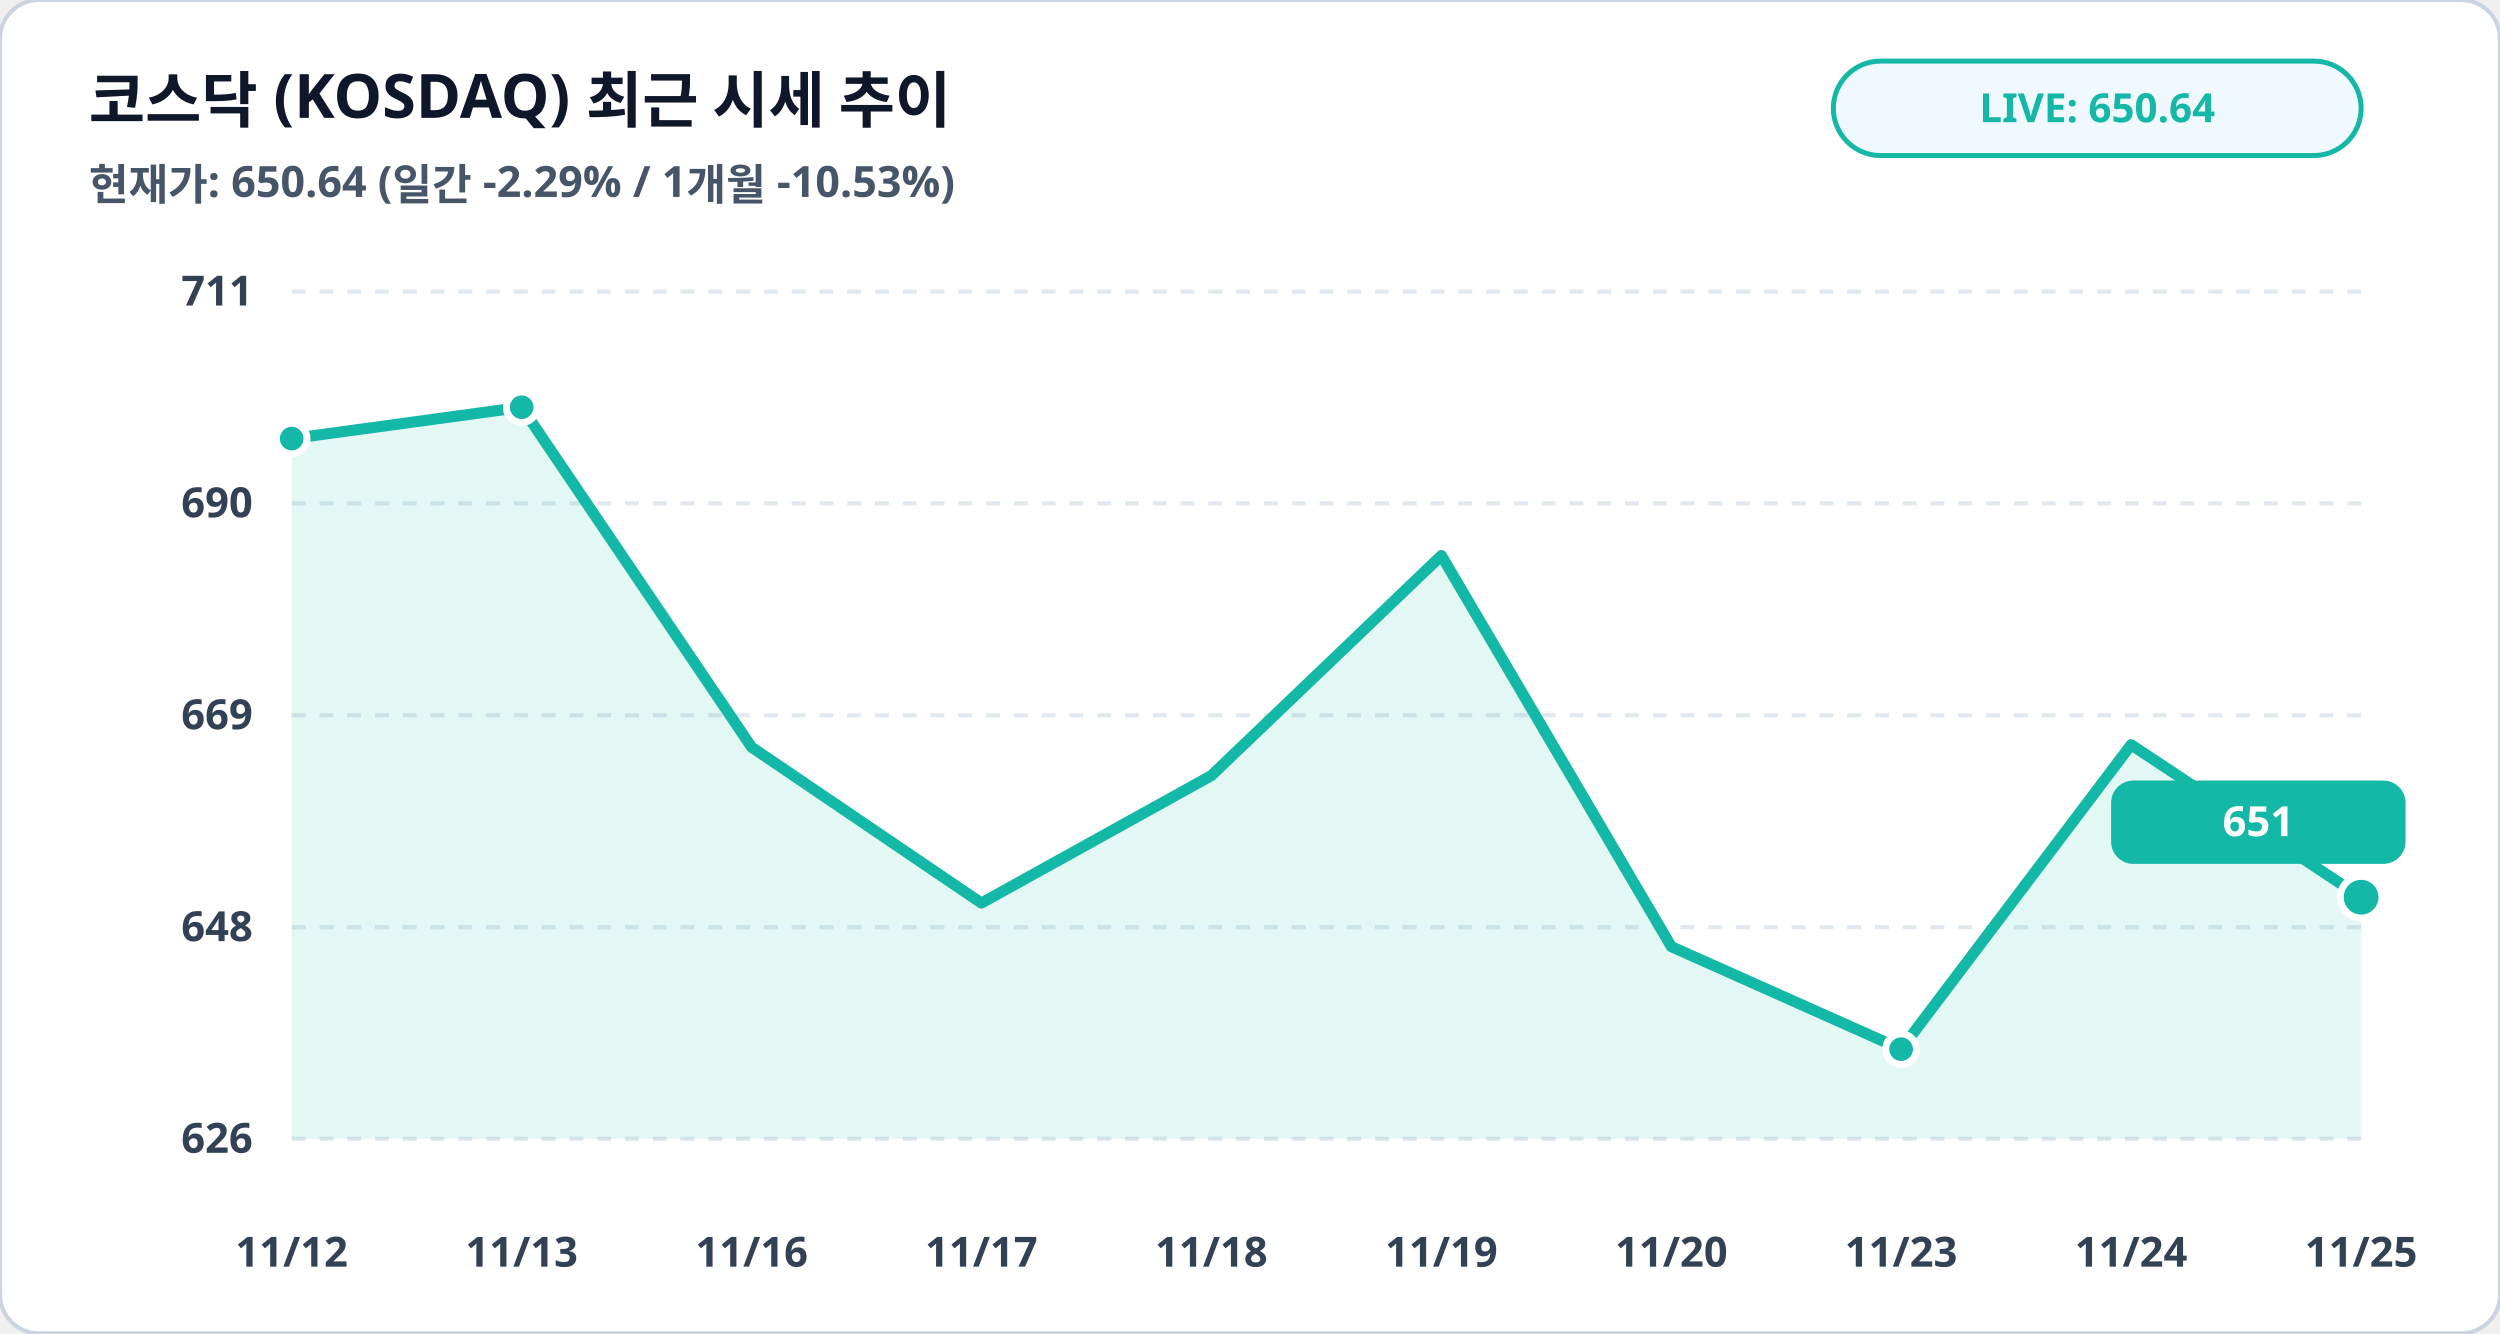
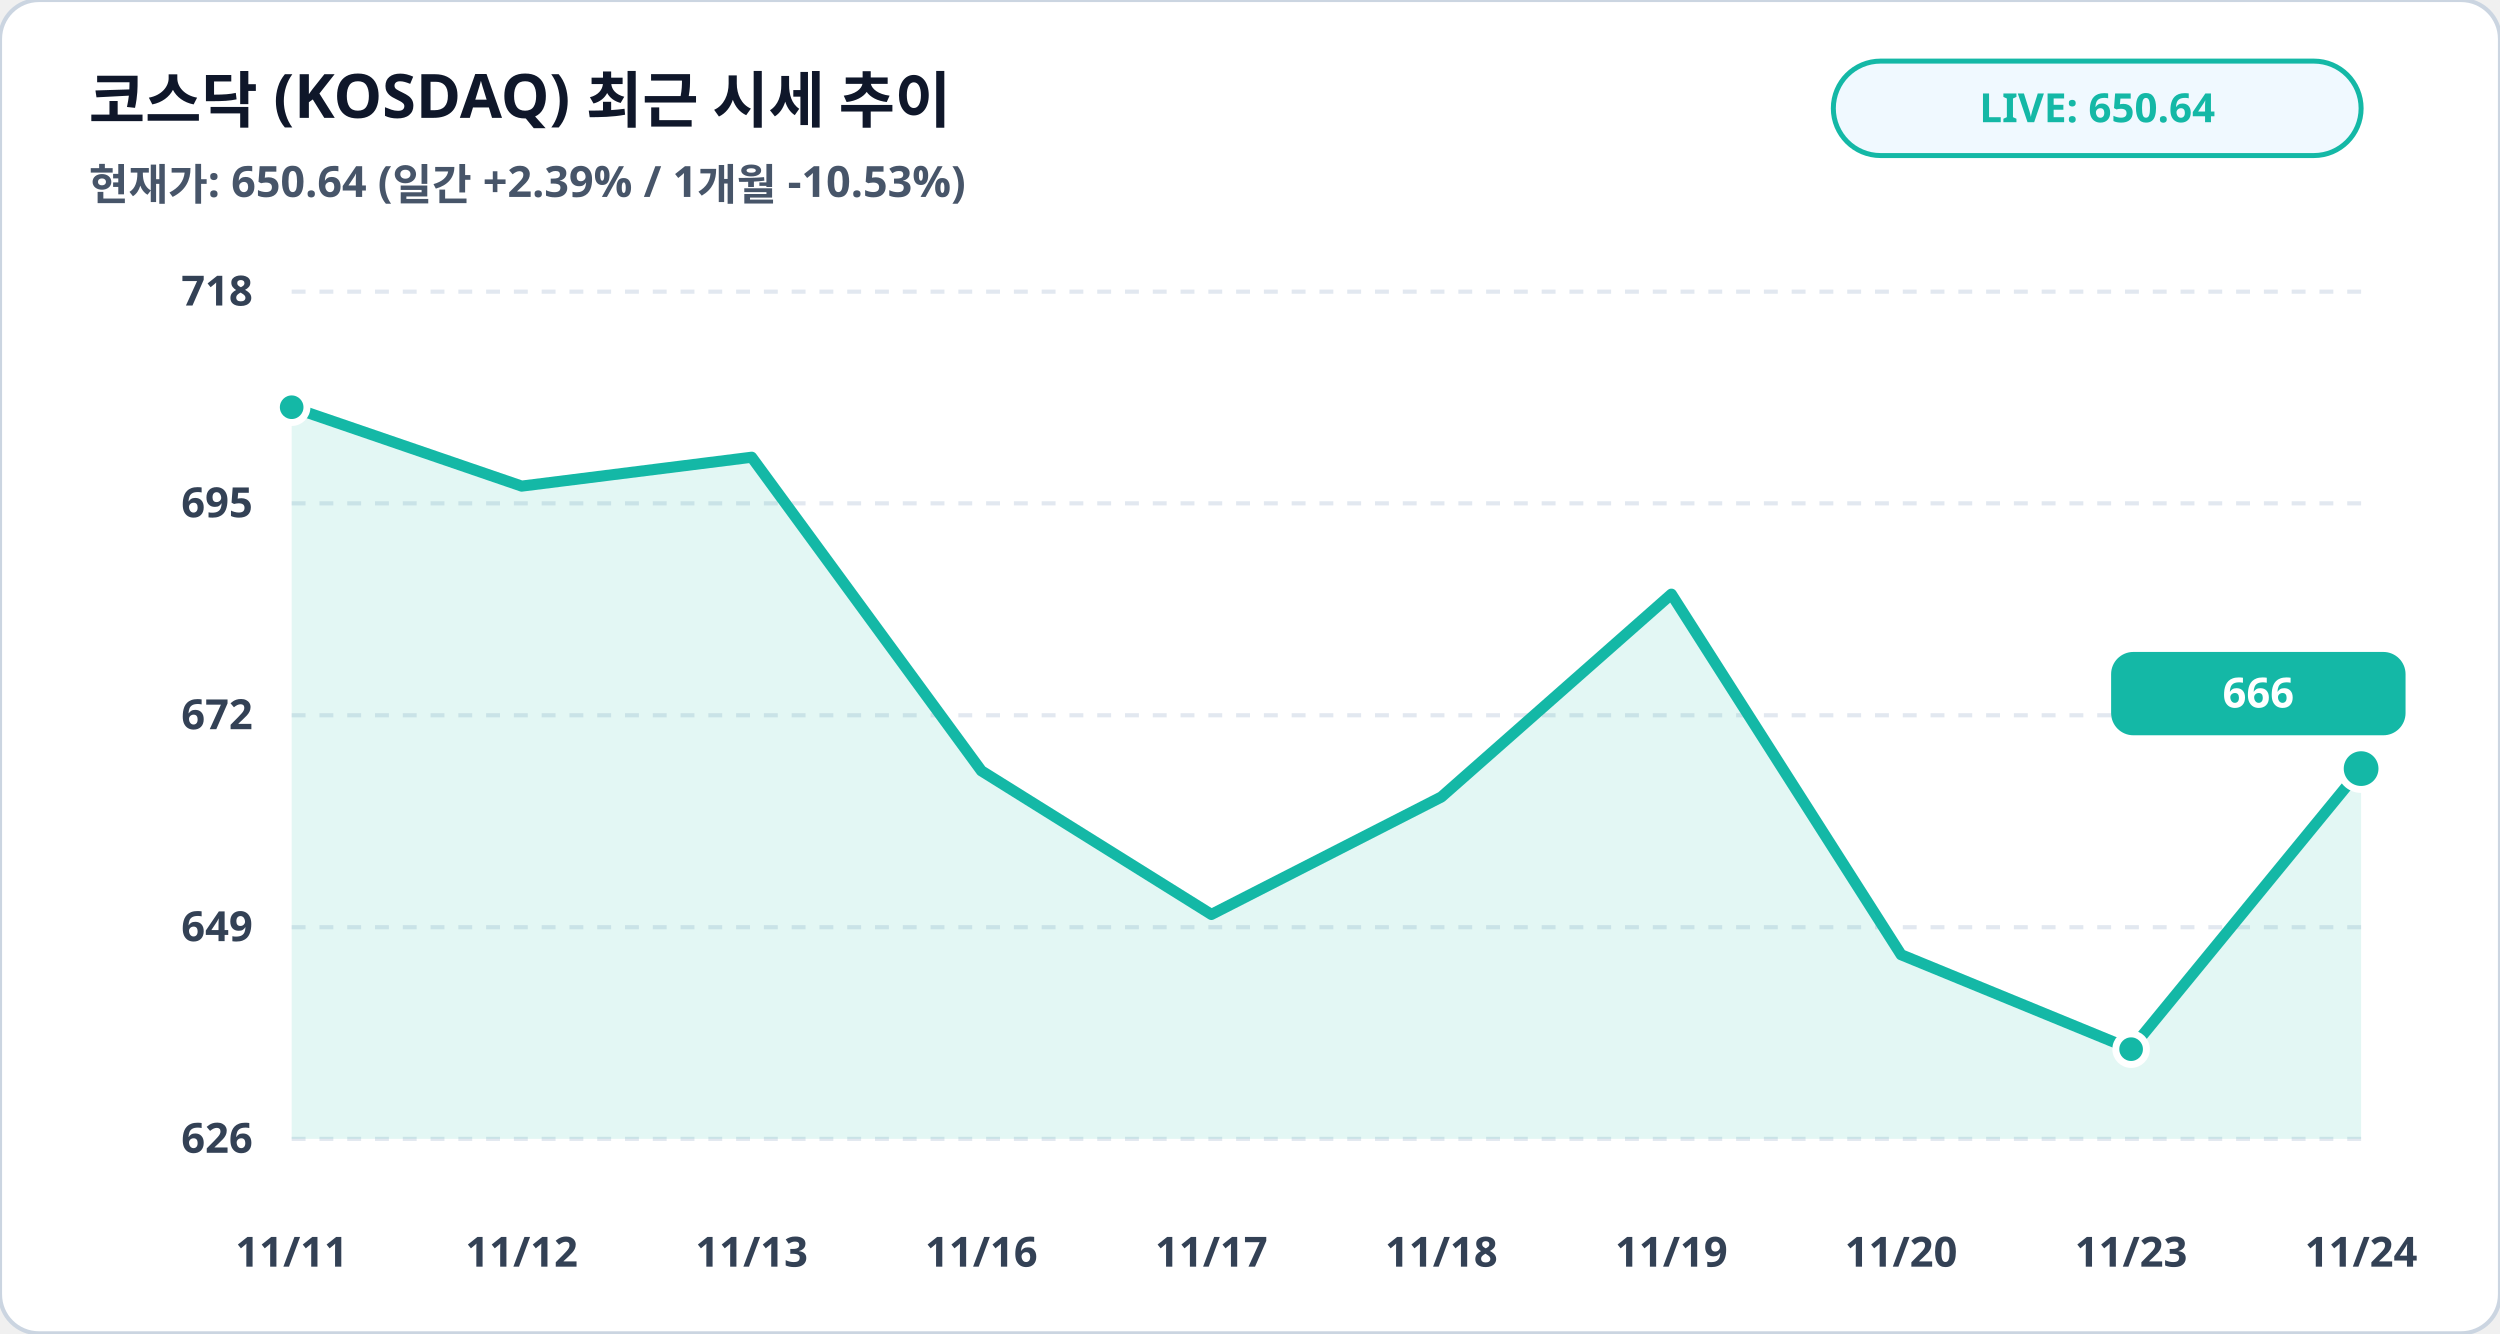
<svg xmlns="http://www.w3.org/2000/svg" viewBox="0 0 900 480" width="100%" height="100%">
  <rect width="900" height="480" rx="14" fill="#ffffff" stroke="#cbd5e1" stroke-width="1.5" />
  <text x="32" y="44" fill="#0f172a" font-family="Pretendard, sans-serif" font-size="22" font-weight="900">코스닥 (KOSDAQ) 최근 시세 추이</text>
-   <text x="32" y="72" fill="#475569" font-family="Pretendard, sans-serif" font-size="15.5" font-weight="600">현재가: 650.64 (일간 -2.29% / 1개월 -10.53%)</text>
+   <text x="32" y="72" fill="#475569" font-family="Pretendard, sans-serif" font-size="15.5" font-weight="600">현재가: 650.64 (일간 +2.39% / 1개월 -10.53%)</text>
  <rect x="660" y="22" width="190" height="34" rx="17" fill="#f0f9ff" stroke="#14b8a6" stroke-width="1.8" />
  <text x="755" y="44" fill="#14b8a6" font-family="Pretendard, sans-serif" font-size="14.5" font-weight="800" text-anchor="middle">LIVE: 650.64</text>
  <line x1="105" y1="105.0" x2="850" y2="105.0" stroke="#e2e8f0" stroke-width="1.5" stroke-dasharray="5,5" />
-   <text x="91" y="110.0" fill="#334155" font-family="Pretendard, sans-serif" font-size="15" font-weight="700" text-anchor="end">711</text>
+   <text x="91" y="110.0" fill="#334155" font-family="Pretendard, sans-serif" font-size="15" font-weight="700" text-anchor="end">718</text>
  <line x1="105" y1="181.2" x2="850" y2="181.2" stroke="#e2e8f0" stroke-width="1.5" stroke-dasharray="5,5" />
-   <text x="91" y="186.2" fill="#334155" font-family="Pretendard, sans-serif" font-size="15" font-weight="700" text-anchor="end">690</text>
+   <text x="91" y="186.2" fill="#334155" font-family="Pretendard, sans-serif" font-size="15" font-weight="700" text-anchor="end">695</text>
  <line x1="105" y1="257.5" x2="850" y2="257.5" stroke="#e2e8f0" stroke-width="1.5" stroke-dasharray="5,5" />
-   <text x="91" y="262.5" fill="#334155" font-family="Pretendard, sans-serif" font-size="15" font-weight="700" text-anchor="end">669</text>
+   <text x="91" y="262.5" fill="#334155" font-family="Pretendard, sans-serif" font-size="15" font-weight="700" text-anchor="end">672</text>
  <line x1="105" y1="333.8" x2="850" y2="333.8" stroke="#e2e8f0" stroke-width="1.5" stroke-dasharray="5,5" />
-   <text x="91" y="338.8" fill="#334155" font-family="Pretendard, sans-serif" font-size="15" font-weight="700" text-anchor="end">648</text>
+   <text x="91" y="338.8" fill="#334155" font-family="Pretendard, sans-serif" font-size="15" font-weight="700" text-anchor="end">649</text>
  <line x1="105" y1="410.0" x2="850" y2="410.0" stroke="#e2e8f0" stroke-width="1.5" stroke-dasharray="5,5" />
  <text x="91" y="415.0" fill="#334155" font-family="Pretendard, sans-serif" font-size="15" font-weight="700" text-anchor="end">626</text>
-   <polygon points="105.0,410.0 105.0,157.9 187.8,146.6 270.6,269.0 353.3,325.1 436.1,279.2 518.9,200.0 601.7,340.8 684.4,377.7 767.2,268.1 850.0,323.0 850.0,410.0" fill="#14b8a6" fill-opacity="0.12" />
-   <polyline fill="none" stroke="#14b8a6" stroke-width="4" stroke-linecap="round" stroke-linejoin="round" points="105.0,157.9 187.8,146.6 270.6,269.0 353.3,325.1 436.1,279.2 518.9,200.0 601.7,340.8 684.4,377.7 767.2,268.1 850.0,323.0" />
-   <circle cx="105.0" cy="157.9" r="5.5" fill="#14b8a6" stroke="#ffffff" stroke-width="2.5" />
-   <circle cx="187.8" cy="146.6" r="5.5" fill="#14b8a6" stroke="#ffffff" stroke-width="2.5" />
-   <circle cx="684.4" cy="377.7" r="5.5" fill="#14b8a6" stroke="#ffffff" stroke-width="2.5" />
-   <circle cx="850.0" cy="323.0" r="7.5" fill="#14b8a6" stroke="#ffffff" stroke-width="2.5" />
-   <rect x="760.0" y="281.0" width="106" height="30" rx="8" fill="#14b8a6" />
-   <text x="813.0" y="301.0" fill="#ffffff" font-family="Pretendard, sans-serif" font-size="15" font-weight="800" text-anchor="middle">651</text>
-   <text x="105.0" y="456" fill="#334155" font-family="Pretendard, sans-serif" font-size="15" font-weight="700" text-anchor="middle">11/12</text>
-   <text x="187.8" y="456" fill="#334155" font-family="Pretendard, sans-serif" font-size="15" font-weight="700" text-anchor="middle">11/13</text>
-   <text x="270.6" y="456" fill="#334155" font-family="Pretendard, sans-serif" font-size="15" font-weight="700" text-anchor="middle">11/16</text>
-   <text x="353.3" y="456" fill="#334155" font-family="Pretendard, sans-serif" font-size="15" font-weight="700" text-anchor="middle">11/17</text>
-   <text x="436.1" y="456" fill="#334155" font-family="Pretendard, sans-serif" font-size="15" font-weight="700" text-anchor="middle">11/18</text>
-   <text x="518.9" y="456" fill="#334155" font-family="Pretendard, sans-serif" font-size="15" font-weight="700" text-anchor="middle">11/19</text>
-   <text x="601.7" y="456" fill="#334155" font-family="Pretendard, sans-serif" font-size="15" font-weight="700" text-anchor="middle">11/20</text>
-   <text x="684.4" y="456" fill="#334155" font-family="Pretendard, sans-serif" font-size="15" font-weight="700" text-anchor="middle">11/23</text>
-   <text x="767.2" y="456" fill="#334155" font-family="Pretendard, sans-serif" font-size="15" font-weight="700" text-anchor="middle">11/24</text>
-   <text x="850.0" y="456" fill="#334155" font-family="Pretendard, sans-serif" font-size="15" font-weight="700" text-anchor="middle">11/25</text>
+   <polygon points="105.0,410.0 105.0,146.6 187.8,175.0 270.6,164.6 353.3,277.5 436.1,329.2 518.9,286.9 601.7,213.9 684.4,343.7 767.2,377.7 850.0,276.7 850.0,410.0" fill="#14b8a6" fill-opacity="0.12" />
+   <polyline fill="none" stroke="#14b8a6" stroke-width="4" stroke-linecap="round" stroke-linejoin="round" points="105.0,146.6 187.8,175.0 270.6,164.6 353.3,277.5 436.1,329.2 518.9,286.9 601.7,213.9 684.4,343.7 767.2,377.7 850.0,276.7" />
+   <circle cx="105.0" cy="146.6" r="5.5" fill="#14b8a6" stroke="#ffffff" stroke-width="2.5" />
+   <circle cx="767.2" cy="377.7" r="5.5" fill="#14b8a6" stroke="#ffffff" stroke-width="2.5" />
+   <circle cx="850.0" cy="276.7" r="7.5" fill="#14b8a6" stroke="#ffffff" stroke-width="2.5" />
+   <rect x="760.0" y="234.7" width="106" height="30" rx="8" fill="#14b8a6" />
+   <text x="813.0" y="254.7" fill="#ffffff" font-family="Pretendard, sans-serif" font-size="15" font-weight="800" text-anchor="middle">666</text>
+   <text x="105.0" y="456" fill="#334155" font-family="Pretendard, sans-serif" font-size="15" font-weight="700" text-anchor="middle">11/11</text>
+   <text x="187.8" y="456" fill="#334155" font-family="Pretendard, sans-serif" font-size="15" font-weight="700" text-anchor="middle">11/12</text>
+   <text x="270.6" y="456" fill="#334155" font-family="Pretendard, sans-serif" font-size="15" font-weight="700" text-anchor="middle">11/13</text>
+   <text x="353.3" y="456" fill="#334155" font-family="Pretendard, sans-serif" font-size="15" font-weight="700" text-anchor="middle">11/16</text>
+   <text x="436.1" y="456" fill="#334155" font-family="Pretendard, sans-serif" font-size="15" font-weight="700" text-anchor="middle">11/17</text>
+   <text x="518.9" y="456" fill="#334155" font-family="Pretendard, sans-serif" font-size="15" font-weight="700" text-anchor="middle">11/18</text>
+   <text x="601.7" y="456" fill="#334155" font-family="Pretendard, sans-serif" font-size="15" font-weight="700" text-anchor="middle">11/19</text>
+   <text x="684.4" y="456" fill="#334155" font-family="Pretendard, sans-serif" font-size="15" font-weight="700" text-anchor="middle">11/20</text>
+   <text x="767.2" y="456" fill="#334155" font-family="Pretendard, sans-serif" font-size="15" font-weight="700" text-anchor="middle">11/23</text>
+   <text x="850.0" y="456" fill="#334155" font-family="Pretendard, sans-serif" font-size="15" font-weight="700" text-anchor="middle">11/24</text>
</svg>
